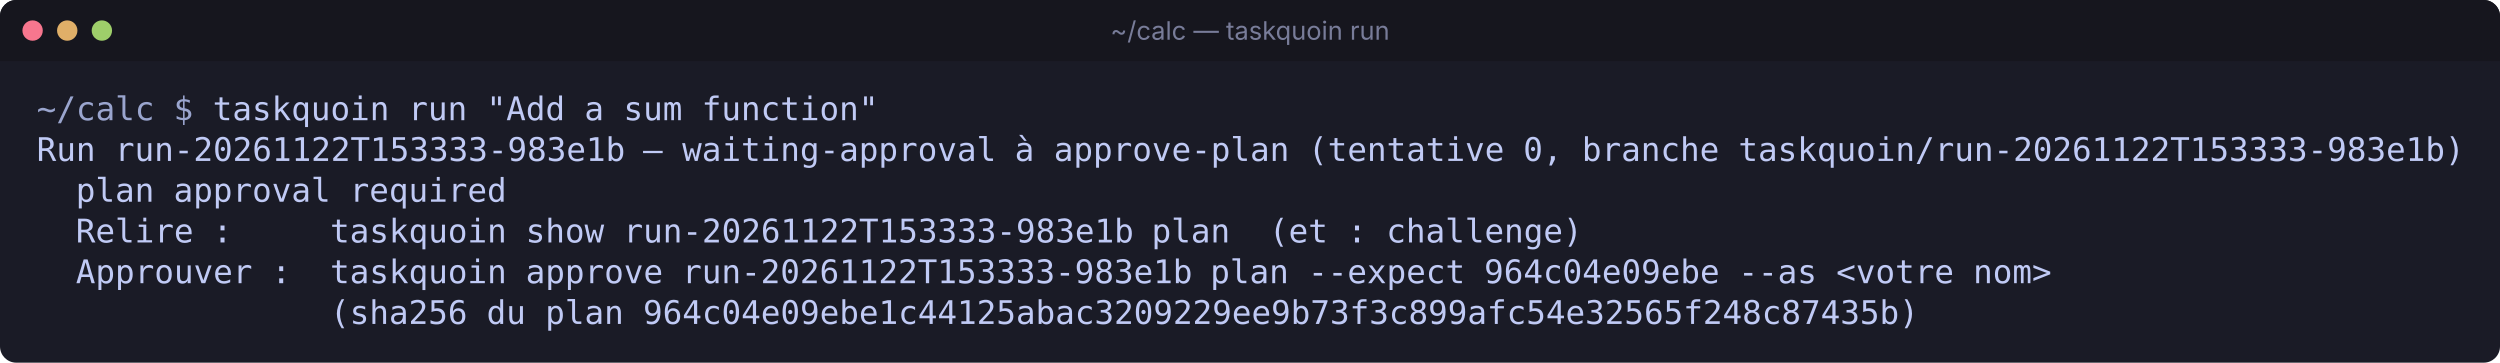
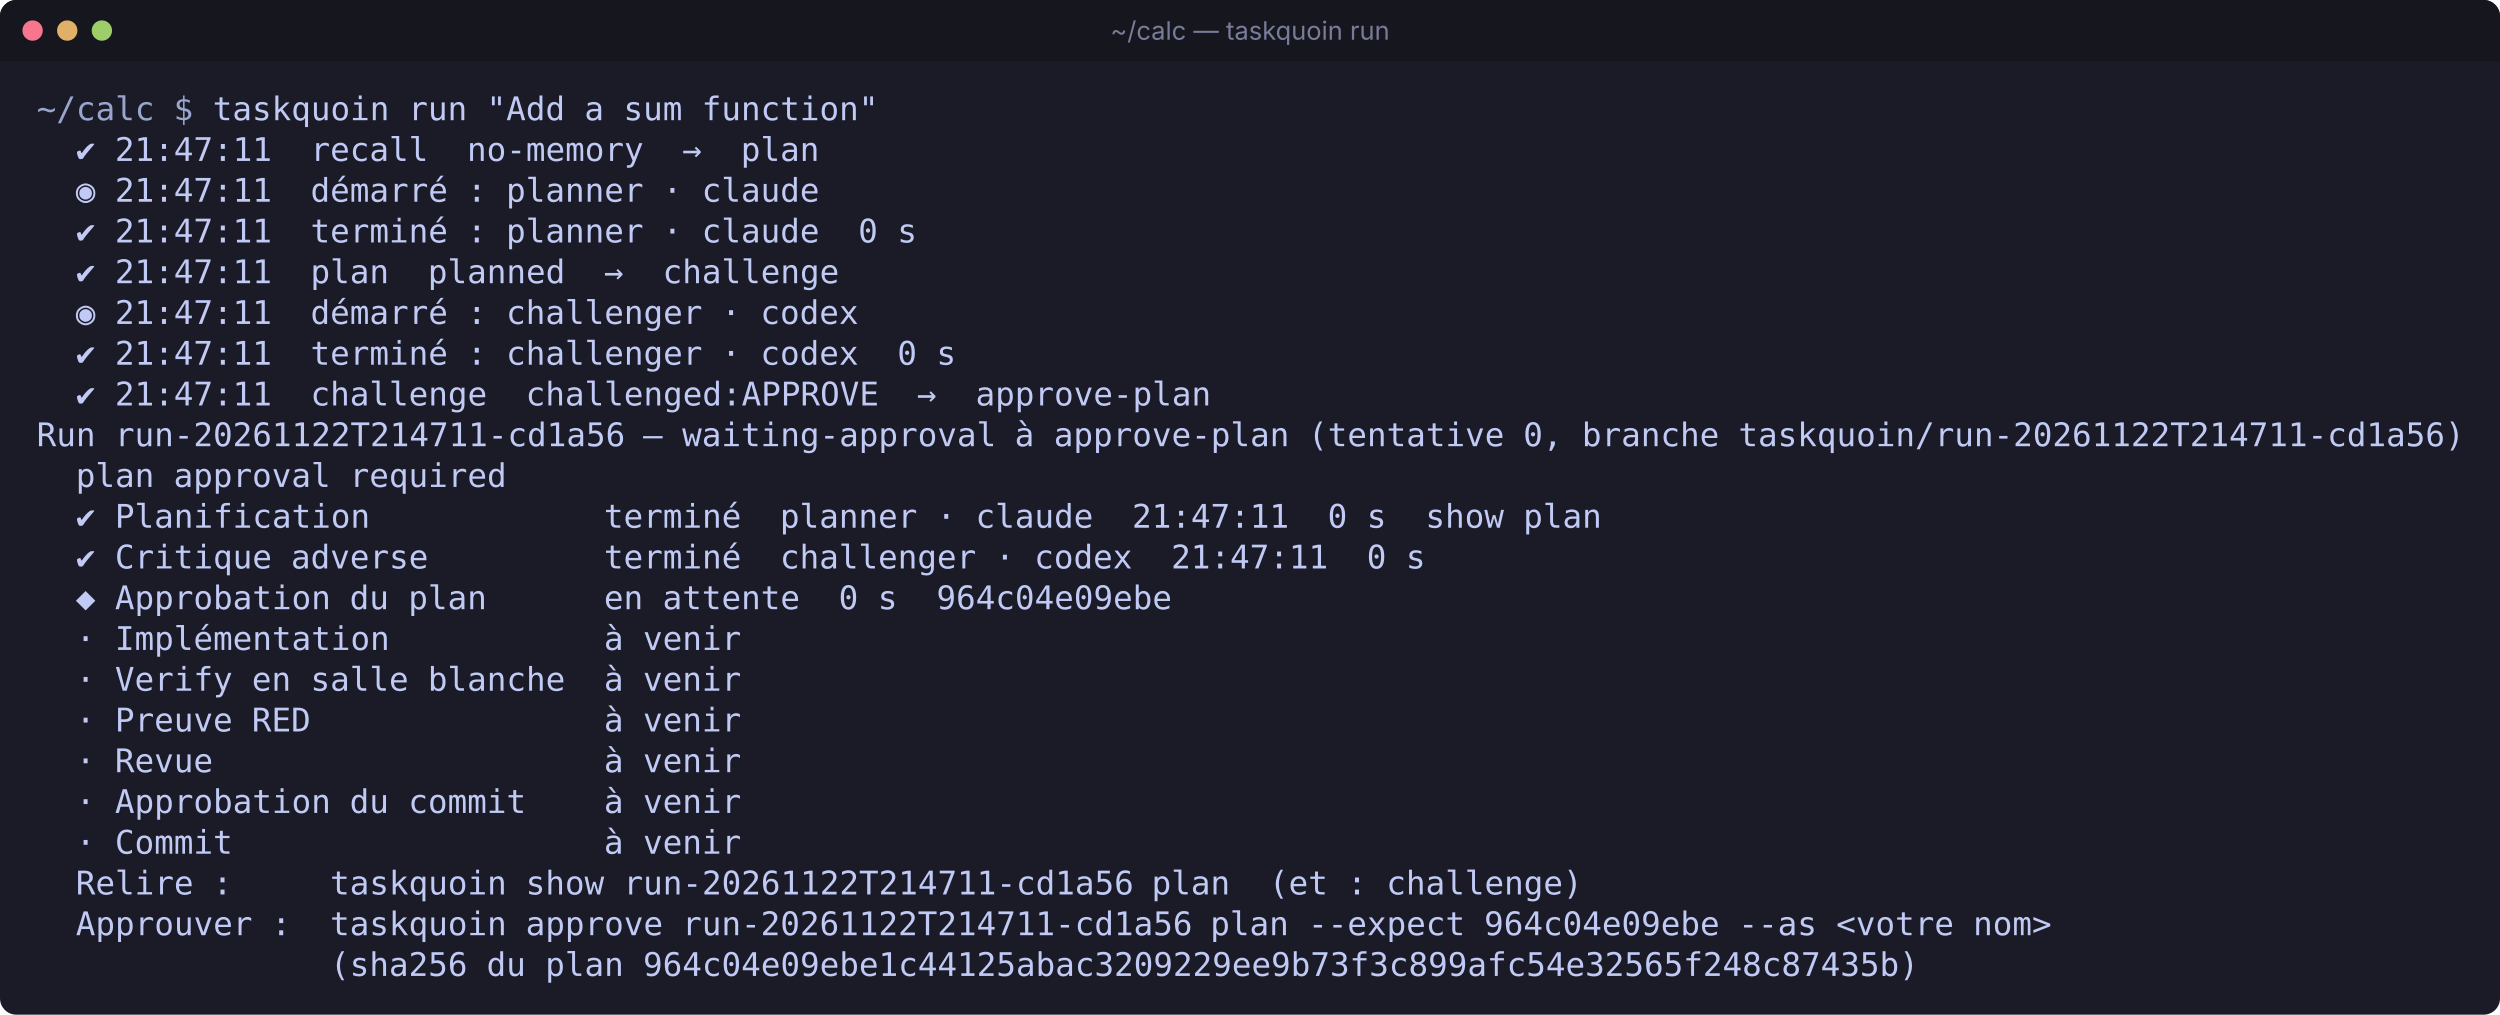
- <svg xmlns="http://www.w3.org/2000/svg" width="1227" height="178" viewBox="0 0 1227 178" role="img" aria-label="~/calc — taskquoin run">
-   <rect width="1227" height="178" rx="8" fill="#1a1b26" />
+ <svg xmlns="http://www.w3.org/2000/svg" width="1227" height="498" viewBox="0 0 1227 498" role="img" aria-label="~/calc — taskquoin run">
+   <rect width="1227" height="498" rx="8" fill="#1a1b26" />
  <path d="M0 8a8 8 0 0 1 8-8h1211a8 8 0 0 1 8 8v22h-1227z" fill="#16161e" />
  <circle cx="16" cy="15" r="5" fill="#f7768e" />
  <circle cx="33" cy="15" r="5" fill="#e0af68" />
  <circle cx="50" cy="15" r="5" fill="#9ece6a" />
  <text x="613.5" y="19.5" text-anchor="middle" font-family="system-ui,-apple-system,'Segoe UI',sans-serif" font-size="12.5" fill="#787c99">~/calc — taskquoin run</text>
  <g font-family="'Cascadia Mono','JetBrains Mono','DejaVu Sans Mono',Menlo,Consolas,'Noto Sans Mono CJK SC','Noto Sans Mono','Segoe UI Symbol','Noto Sans Symbols 2','Apple Symbols',monospace" font-size="16" xml:space="preserve">
    <text x="18 27.6 37.2 46.8 56.4 66" y="59" fill="#9aa5ce">~/calc</text>
    <text x="85.2" y="59" fill="#9aa5ce">$</text>
    <text x="104.4 114 123.6 133.2 142.8 152.4 162 171.6 181.2" y="59" fill="#c0caf5">taskquoin</text>
    <text x="200.4 210 219.6" y="59" fill="#c0caf5">run</text>
    <text x="238.8 248.4 258 267.6" y="59" fill="#c0caf5">"Add</text>
    <text x="286.8" y="59" fill="#c0caf5">a</text>
    <text x="306 315.6 325.2" y="59" fill="#c0caf5">sum</text>
    <text x="344.4 354 363.6 373.2 382.8 392.4 402 411.6 421.2" y="59" fill="#c0caf5">function"</text>
-     <text x="18 27.6 37.2" y="79" fill="#c0caf5">Run</text>
-     <text x="56.4 66 75.6 85.2 94.8 104.4 114 123.6 133.2 142.8 152.4 162 171.6 181.2 190.8 200.4 210 219.6 229.2 238.8 248.4 258 267.6 277.2 286.8 296.4" y="79" fill="#c0caf5">run-20261122T153333-983e1b</text>
-     <text x="315.6" y="79" fill="#c0caf5">—</text>
-     <text x="334.8 344.4 354 363.6 373.2 382.8 392.4 402 411.6 421.2 430.8 440.4 450 459.6 469.2 478.8" y="79" fill="#c0caf5">waiting-approval</text>
-     <text x="498" y="79" fill="#c0caf5">à</text>
-     <text x="517.2 526.8 536.4 546 555.6 565.2 574.8 584.4 594 603.6 613.2 622.8" y="79" fill="#c0caf5">approve-plan</text>
-     <text x="642 651.6 661.2 670.8 680.4 690 699.6 709.2 718.8 728.4" y="79" fill="#c0caf5">(tentative</text>
-     <text x="747.6 757.2" y="79" fill="#c0caf5">0,</text>
-     <text x="776.4 786 795.6 805.2 814.8 824.4 834" y="79" fill="#c0caf5">branche</text>
-     <text x="853.2 862.8 872.4 882 891.6 901.2 910.8 920.4 930 939.6 949.2 958.8 968.4 978 987.6 997.2 1006.8 1016.4 1026 1035.6 1045.2 1054.8 1064.4 1074 1083.6 1093.2 1102.8 1112.4 1122 1131.6 1141.2 1150.8 1160.4 1170 1179.6 1189.2 1198.8" y="79" fill="#c0caf5">taskquoin/run-20261122T153333-983e1b)</text>
-     <text x="37.2 46.8 56.4 66" y="99" fill="#c0caf5">plan</text>
-     <text x="85.2 94.8 104.4 114 123.6 133.2 142.8 152.4" y="99" fill="#c0caf5">approval</text>
-     <text x="171.6 181.2 190.8 200.4 210 219.6 229.2 238.8" y="99" fill="#c0caf5">required</text>
-     <text x="37.2 46.8 56.4 66 75.6 85.2" y="119" fill="#c0caf5">Relire</text>
-     <text x="104.4" y="119" fill="#c0caf5">:</text>
-     <text x="162 171.6 181.2 190.8 200.4 210 219.6 229.2 238.8" y="119" fill="#c0caf5">taskquoin</text>
-     <text x="258 267.6 277.2 286.8" y="119" fill="#c0caf5">show</text>
-     <text x="306 315.6 325.2 334.8 344.4 354 363.6 373.2 382.8 392.4 402 411.6 421.2 430.8 440.4 450 459.6 469.2 478.8 488.4 498 507.6 517.2 526.8 536.4 546" y="119" fill="#c0caf5">run-20261122T153333-983e1b</text>
-     <text x="565.2 574.8 584.4 594" y="119" fill="#c0caf5">plan</text>
-     <text x="622.8 632.4 642" y="119" fill="#c0caf5">(et</text>
-     <text x="661.2" y="119" fill="#c0caf5">:</text>
-     <text x="680.4 690 699.6 709.2 718.8 728.4 738 747.6 757.2 766.8" y="119" fill="#c0caf5">challenge)</text>
-     <text x="37.2 46.8 56.4 66 75.6 85.2 94.8 104.4 114" y="139" fill="#c0caf5">Approuver</text>
-     <text x="133.2" y="139" fill="#c0caf5">:</text>
-     <text x="162 171.6 181.2 190.8 200.4 210 219.6 229.2 238.8" y="139" fill="#c0caf5">taskquoin</text>
-     <text x="258 267.6 277.2 286.8 296.4 306 315.6" y="139" fill="#c0caf5">approve</text>
-     <text x="334.8 344.4 354 363.6 373.2 382.8 392.4 402 411.6 421.2 430.8 440.4 450 459.6 469.2 478.8 488.4 498 507.6 517.2 526.8 536.4 546 555.6 565.2 574.8" y="139" fill="#c0caf5">run-20261122T153333-983e1b</text>
-     <text x="594 603.6 613.2 622.8" y="139" fill="#c0caf5">plan</text>
-     <text x="642 651.6 661.2 670.8 680.4 690 699.6 709.2" y="139" fill="#c0caf5">--expect</text>
-     <text x="728.4 738 747.6 757.2 766.8 776.4 786 795.6 805.2 814.8 824.4 834" y="139" fill="#c0caf5">964c04e09ebe</text>
-     <text x="853.2 862.8 872.4 882" y="139" fill="#c0caf5">--as</text>
-     <text x="901.2 910.8 920.4 930 939.6 949.2" y="139" fill="#c0caf5">&lt;votre</text>
-     <text x="968.4 978 987.6 997.2" y="139" fill="#c0caf5">nom&gt;</text>
-     <text x="162 171.6 181.2 190.8 200.4 210 219.6" y="159" fill="#c0caf5">(sha256</text>
-     <text x="238.8 248.4" y="159" fill="#c0caf5">du</text>
-     <text x="267.6 277.2 286.8 296.4" y="159" fill="#c0caf5">plan</text>
-     <text x="315.6 325.2 334.8 344.4 354 363.6 373.2 382.8 392.4 402 411.6 421.2 430.8 440.4 450 459.6 469.2 478.8 488.4 498 507.6 517.2 526.8 536.4 546 555.6 565.2 574.8 584.4 594 603.6 613.2 622.8 632.4 642 651.6 661.2 670.8 680.4 690 699.6 709.2 718.8 728.4 738 747.6 757.2 766.8 776.4 786 795.6 805.2 814.8 824.4 834 843.6 853.2 862.8 872.4 882 891.6 901.2 910.8 920.4 930" y="159" fill="#c0caf5">964c04e09ebe1c44125abac3209229ee9b73f3c899afc54e32565f248c87435b)</text>
+     <text x="37.2" y="79" fill="#c0caf5">✔</text>
+     <text x="56.4 66 75.6 85.2 94.8 104.4 114 123.6" y="79" fill="#c0caf5">21:47:11</text>
+     <text x="152.4 162 171.6 181.2 190.8 200.4" y="79" fill="#c0caf5">recall</text>
+     <text x="229.2 238.8 248.4 258 267.6 277.2 286.8 296.4 306" y="79" fill="#c0caf5">no-memory</text>
+     <text x="334.8" y="79" fill="#c0caf5">→</text>
+     <text x="363.6 373.2 382.8 392.4" y="79" fill="#c0caf5">plan</text>
+     <text x="37.2" y="99" fill="#c0caf5">◉</text>
+     <text x="56.4 66 75.6 85.2 94.8 104.4 114 123.6" y="99" fill="#c0caf5">21:47:11</text>
+     <text x="152.4 162 171.6 181.2 190.8 200.4 210" y="99" fill="#c0caf5">démarré</text>
+     <text x="229.2" y="99" fill="#c0caf5">:</text>
+     <text x="248.4 258 267.6 277.2 286.8 296.4 306" y="99" fill="#c0caf5">planner</text>
+     <text x="325.2" y="99" fill="#c0caf5">·</text>
+     <text x="344.4 354 363.6 373.2 382.8 392.4" y="99" fill="#c0caf5">claude</text>
+     <text x="37.2" y="119" fill="#c0caf5">✔</text>
+     <text x="56.4 66 75.6 85.2 94.8 104.4 114 123.6" y="119" fill="#c0caf5">21:47:11</text>
+     <text x="152.4 162 171.6 181.2 190.8 200.4 210" y="119" fill="#c0caf5">terminé</text>
+     <text x="229.2" y="119" fill="#c0caf5">:</text>
+     <text x="248.4 258 267.6 277.2 286.8 296.4 306" y="119" fill="#c0caf5">planner</text>
+     <text x="325.2" y="119" fill="#c0caf5">·</text>
+     <text x="344.4 354 363.6 373.2 382.8 392.4" y="119" fill="#c0caf5">claude</text>
+     <text x="421.2" y="119" fill="#c0caf5">0</text>
+     <text x="440.4" y="119" fill="#c0caf5">s</text>
+     <text x="37.2" y="139" fill="#c0caf5">✔</text>
+     <text x="56.4 66 75.6 85.2 94.8 104.4 114 123.6" y="139" fill="#c0caf5">21:47:11</text>
+     <text x="152.4 162 171.6 181.2" y="139" fill="#c0caf5">plan</text>
+     <text x="210 219.6 229.2 238.8 248.4 258 267.6" y="139" fill="#c0caf5">planned</text>
+     <text x="296.4" y="139" fill="#c0caf5">→</text>
+     <text x="325.2 334.8 344.4 354 363.6 373.2 382.8 392.4 402" y="139" fill="#c0caf5">challenge</text>
+     <text x="37.2" y="159" fill="#c0caf5">◉</text>
+     <text x="56.4 66 75.6 85.2 94.8 104.4 114 123.6" y="159" fill="#c0caf5">21:47:11</text>
+     <text x="152.4 162 171.6 181.2 190.8 200.4 210" y="159" fill="#c0caf5">démarré</text>
+     <text x="229.2" y="159" fill="#c0caf5">:</text>
+     <text x="248.4 258 267.6 277.2 286.8 296.4 306 315.6 325.2 334.8" y="159" fill="#c0caf5">challenger</text>
+     <text x="354" y="159" fill="#c0caf5">·</text>
+     <text x="373.2 382.8 392.4 402 411.6" y="159" fill="#c0caf5">codex</text>
+     <text x="37.2" y="179" fill="#c0caf5">✔</text>
+     <text x="56.4 66 75.6 85.2 94.8 104.4 114 123.6" y="179" fill="#c0caf5">21:47:11</text>
+     <text x="152.4 162 171.6 181.2 190.8 200.4 210" y="179" fill="#c0caf5">terminé</text>
+     <text x="229.2" y="179" fill="#c0caf5">:</text>
+     <text x="248.4 258 267.6 277.2 286.8 296.4 306 315.6 325.2 334.8" y="179" fill="#c0caf5">challenger</text>
+     <text x="354" y="179" fill="#c0caf5">·</text>
+     <text x="373.2 382.8 392.4 402 411.6" y="179" fill="#c0caf5">codex</text>
+     <text x="440.4" y="179" fill="#c0caf5">0</text>
+     <text x="459.6" y="179" fill="#c0caf5">s</text>
+     <text x="37.2" y="199" fill="#c0caf5">✔</text>
+     <text x="56.4 66 75.6 85.2 94.8 104.4 114 123.6" y="199" fill="#c0caf5">21:47:11</text>
+     <text x="152.4 162 171.6 181.2 190.8 200.4 210 219.6 229.2" y="199" fill="#c0caf5">challenge</text>
+     <text x="258 267.6 277.2 286.8 296.4 306 315.6 325.2 334.8 344.4 354 363.6 373.2 382.8 392.4 402 411.6 421.2" y="199" fill="#c0caf5">challenged:APPROVE</text>
+     <text x="450" y="199" fill="#c0caf5">→</text>
+     <text x="478.8 488.4 498 507.6 517.2 526.8 536.4 546 555.6 565.2 574.8 584.4" y="199" fill="#c0caf5">approve-plan</text>
+     <text x="18 27.6 37.2" y="219" fill="#c0caf5">Run</text>
+     <text x="56.4 66 75.6 85.2 94.8 104.4 114 123.6 133.2 142.8 152.4 162 171.6 181.2 190.8 200.4 210 219.6 229.2 238.8 248.4 258 267.6 277.2 286.8 296.4" y="219" fill="#c0caf5">run-20261122T214711-cd1a56</text>
+     <text x="315.6" y="219" fill="#c0caf5">—</text>
+     <text x="334.8 344.4 354 363.6 373.2 382.8 392.4 402 411.6 421.2 430.8 440.4 450 459.6 469.2 478.8" y="219" fill="#c0caf5">waiting-approval</text>
+     <text x="498" y="219" fill="#c0caf5">à</text>
+     <text x="517.2 526.8 536.4 546 555.6 565.2 574.8 584.4 594 603.6 613.2 622.8" y="219" fill="#c0caf5">approve-plan</text>
+     <text x="642 651.6 661.2 670.8 680.4 690 699.6 709.2 718.8 728.4" y="219" fill="#c0caf5">(tentative</text>
+     <text x="747.6 757.2" y="219" fill="#c0caf5">0,</text>
+     <text x="776.4 786 795.6 805.2 814.8 824.4 834" y="219" fill="#c0caf5">branche</text>
+     <text x="853.2 862.8 872.4 882 891.6 901.2 910.8 920.4 930 939.6 949.2 958.8 968.4 978 987.6 997.2 1006.8 1016.4 1026 1035.6 1045.2 1054.8 1064.4 1074 1083.6 1093.2 1102.8 1112.4 1122 1131.6 1141.2 1150.8 1160.4 1170 1179.6 1189.2 1198.8" y="219" fill="#c0caf5">taskquoin/run-20261122T214711-cd1a56)</text>
+     <text x="37.2 46.8 56.4 66" y="239" fill="#c0caf5">plan</text>
+     <text x="85.2 94.8 104.4 114 123.6 133.2 142.8 152.4" y="239" fill="#c0caf5">approval</text>
+     <text x="171.6 181.2 190.8 200.4 210 219.6 229.2 238.8" y="239" fill="#c0caf5">required</text>
+     <text x="37.2" y="259" fill="#c0caf5">✔</text>
+     <text x="56.4 66 75.6 85.2 94.8 104.4 114 123.6 133.2 142.8 152.4 162 171.6" y="259" fill="#c0caf5">Planification</text>
+     <text x="296.4 306 315.6 325.2 334.8 344.4 354" y="259" fill="#c0caf5">terminé</text>
+     <text x="382.8 392.4 402 411.6 421.2 430.8 440.4" y="259" fill="#c0caf5">planner</text>
+     <text x="459.6" y="259" fill="#c0caf5">·</text>
+     <text x="478.8 488.4 498 507.6 517.2 526.8" y="259" fill="#c0caf5">claude</text>
+     <text x="555.6 565.2 574.8 584.4 594 603.6 613.2 622.8" y="259" fill="#c0caf5">21:47:11</text>
+     <text x="651.6" y="259" fill="#c0caf5">0</text>
+     <text x="670.8" y="259" fill="#c0caf5">s</text>
+     <text x="699.6 709.2 718.8 728.4" y="259" fill="#c0caf5">show</text>
+     <text x="747.6 757.2 766.8 776.4" y="259" fill="#c0caf5">plan</text>
+     <text x="37.2" y="279" fill="#c0caf5">✔</text>
+     <text x="56.4 66 75.6 85.2 94.8 104.4 114 123.6" y="279" fill="#c0caf5">Critique</text>
+     <text x="142.8 152.4 162 171.6 181.2 190.8 200.4" y="279" fill="#c0caf5">adverse</text>
+     <text x="296.4 306 315.6 325.2 334.8 344.4 354" y="279" fill="#c0caf5">terminé</text>
+     <text x="382.8 392.4 402 411.6 421.2 430.8 440.4 450 459.6 469.2" y="279" fill="#c0caf5">challenger</text>
+     <text x="488.4" y="279" fill="#c0caf5">·</text>
+     <text x="507.6 517.2 526.8 536.4 546" y="279" fill="#c0caf5">codex</text>
+     <text x="574.8 584.4 594 603.6 613.2 622.8 632.4 642" y="279" fill="#c0caf5">21:47:11</text>
+     <text x="670.8" y="279" fill="#c0caf5">0</text>
+     <text x="690" y="279" fill="#c0caf5">s</text>
+     <text x="37.2" y="299" fill="#c0caf5">◆</text>
+     <text x="56.4 66 75.6 85.2 94.8 104.4 114 123.6 133.2 142.8 152.4" y="299" fill="#c0caf5">Approbation</text>
+     <text x="171.6 181.2" y="299" fill="#c0caf5">du</text>
+     <text x="200.4 210 219.6 229.2" y="299" fill="#c0caf5">plan</text>
+     <text x="296.4 306" y="299" fill="#c0caf5">en</text>
+     <text x="325.2 334.8 344.4 354 363.6 373.2 382.8" y="299" fill="#c0caf5">attente</text>
+     <text x="411.6" y="299" fill="#c0caf5">0</text>
+     <text x="430.8" y="299" fill="#c0caf5">s</text>
+     <text x="459.6 469.2 478.8 488.4 498 507.6 517.2 526.8 536.4 546 555.6 565.2" y="299" fill="#c0caf5">964c04e09ebe</text>
+     <text x="37.2" y="319" fill="#c0caf5">·</text>
+     <text x="56.4 66 75.6 85.2 94.8 104.4 114 123.6 133.2 142.8 152.4 162 171.6 181.2" y="319" fill="#c0caf5">Implémentation</text>
+     <text x="296.4" y="319" fill="#c0caf5">à</text>
+     <text x="315.6 325.2 334.8 344.4 354" y="319" fill="#c0caf5">venir</text>
+     <text x="37.2" y="339" fill="#c0caf5">·</text>
+     <text x="56.4 66 75.6 85.2 94.8 104.4" y="339" fill="#c0caf5">Verify</text>
+     <text x="123.6 133.2" y="339" fill="#c0caf5">en</text>
+     <text x="152.4 162 171.6 181.2 190.8" y="339" fill="#c0caf5">salle</text>
+     <text x="210 219.6 229.2 238.8 248.4 258 267.6" y="339" fill="#c0caf5">blanche</text>
+     <text x="296.4" y="339" fill="#c0caf5">à</text>
+     <text x="315.6 325.2 334.8 344.4 354" y="339" fill="#c0caf5">venir</text>
+     <text x="37.2" y="359" fill="#c0caf5">·</text>
+     <text x="56.4 66 75.6 85.2 94.8 104.4" y="359" fill="#c0caf5">Preuve</text>
+     <text x="123.6 133.2 142.8" y="359" fill="#c0caf5">RED</text>
+     <text x="296.4" y="359" fill="#c0caf5">à</text>
+     <text x="315.6 325.2 334.8 344.4 354" y="359" fill="#c0caf5">venir</text>
+     <text x="37.2" y="379" fill="#c0caf5">·</text>
+     <text x="56.4 66 75.6 85.2 94.8" y="379" fill="#c0caf5">Revue</text>
+     <text x="296.4" y="379" fill="#c0caf5">à</text>
+     <text x="315.6 325.2 334.8 344.4 354" y="379" fill="#c0caf5">venir</text>
+     <text x="37.2" y="399" fill="#c0caf5">·</text>
+     <text x="56.4 66 75.6 85.2 94.8 104.4 114 123.6 133.2 142.8 152.4" y="399" fill="#c0caf5">Approbation</text>
+     <text x="171.6 181.2" y="399" fill="#c0caf5">du</text>
+     <text x="200.4 210 219.6 229.2 238.8 248.4" y="399" fill="#c0caf5">commit</text>
+     <text x="296.4" y="399" fill="#c0caf5">à</text>
+     <text x="315.6 325.2 334.8 344.4 354" y="399" fill="#c0caf5">venir</text>
+     <text x="37.2" y="419" fill="#c0caf5">·</text>
+     <text x="56.4 66 75.6 85.2 94.8 104.4" y="419" fill="#c0caf5">Commit</text>
+     <text x="296.4" y="419" fill="#c0caf5">à</text>
+     <text x="315.6 325.2 334.8 344.4 354" y="419" fill="#c0caf5">venir</text>
+     <text x="37.2 46.8 56.4 66 75.6 85.2" y="439" fill="#c0caf5">Relire</text>
+     <text x="104.4" y="439" fill="#c0caf5">:</text>
+     <text x="162 171.6 181.2 190.8 200.4 210 219.6 229.2 238.8" y="439" fill="#c0caf5">taskquoin</text>
+     <text x="258 267.6 277.2 286.8" y="439" fill="#c0caf5">show</text>
+     <text x="306 315.6 325.2 334.8 344.4 354 363.6 373.2 382.8 392.4 402 411.6 421.2 430.8 440.4 450 459.6 469.2 478.8 488.4 498 507.6 517.2 526.8 536.4 546" y="439" fill="#c0caf5">run-20261122T214711-cd1a56</text>
+     <text x="565.2 574.8 584.4 594" y="439" fill="#c0caf5">plan</text>
+     <text x="622.8 632.4 642" y="439" fill="#c0caf5">(et</text>
+     <text x="661.2" y="439" fill="#c0caf5">:</text>
+     <text x="680.4 690 699.6 709.2 718.8 728.4 738 747.6 757.2 766.8" y="439" fill="#c0caf5">challenge)</text>
+     <text x="37.2 46.8 56.4 66 75.6 85.2 94.8 104.4 114" y="459" fill="#c0caf5">Approuver</text>
+     <text x="133.2" y="459" fill="#c0caf5">:</text>
+     <text x="162 171.6 181.2 190.8 200.4 210 219.6 229.2 238.8" y="459" fill="#c0caf5">taskquoin</text>
+     <text x="258 267.6 277.2 286.8 296.4 306 315.6" y="459" fill="#c0caf5">approve</text>
+     <text x="334.8 344.4 354 363.6 373.2 382.8 392.4 402 411.6 421.2 430.8 440.4 450 459.6 469.2 478.8 488.4 498 507.6 517.2 526.8 536.4 546 555.6 565.2 574.8" y="459" fill="#c0caf5">run-20261122T214711-cd1a56</text>
+     <text x="594 603.6 613.2 622.8" y="459" fill="#c0caf5">plan</text>
+     <text x="642 651.6 661.2 670.8 680.4 690 699.6 709.2" y="459" fill="#c0caf5">--expect</text>
+     <text x="728.4 738 747.6 757.2 766.8 776.4 786 795.6 805.2 814.8 824.4 834" y="459" fill="#c0caf5">964c04e09ebe</text>
+     <text x="853.2 862.8 872.4 882" y="459" fill="#c0caf5">--as</text>
+     <text x="901.2 910.8 920.4 930 939.6 949.2" y="459" fill="#c0caf5">&lt;votre</text>
+     <text x="968.4 978 987.6 997.2" y="459" fill="#c0caf5">nom&gt;</text>
+     <text x="162 171.6 181.2 190.8 200.4 210 219.6" y="479" fill="#c0caf5">(sha256</text>
+     <text x="238.8 248.4" y="479" fill="#c0caf5">du</text>
+     <text x="267.6 277.2 286.8 296.4" y="479" fill="#c0caf5">plan</text>
+     <text x="315.6 325.2 334.8 344.4 354 363.6 373.2 382.8 392.4 402 411.6 421.2 430.8 440.4 450 459.6 469.2 478.8 488.4 498 507.6 517.2 526.8 536.4 546 555.6 565.2 574.8 584.4 594 603.6 613.2 622.8 632.4 642 651.6 661.2 670.8 680.4 690 699.6 709.2 718.8 728.4 738 747.6 757.2 766.8 776.4 786 795.6 805.2 814.8 824.4 834 843.6 853.2 862.8 872.4 882 891.6 901.2 910.8 920.4 930" y="479" fill="#c0caf5">964c04e09ebe1c44125abac3209229ee9b73f3c899afc54e32565f248c87435b)</text>
  </g>
</svg>
